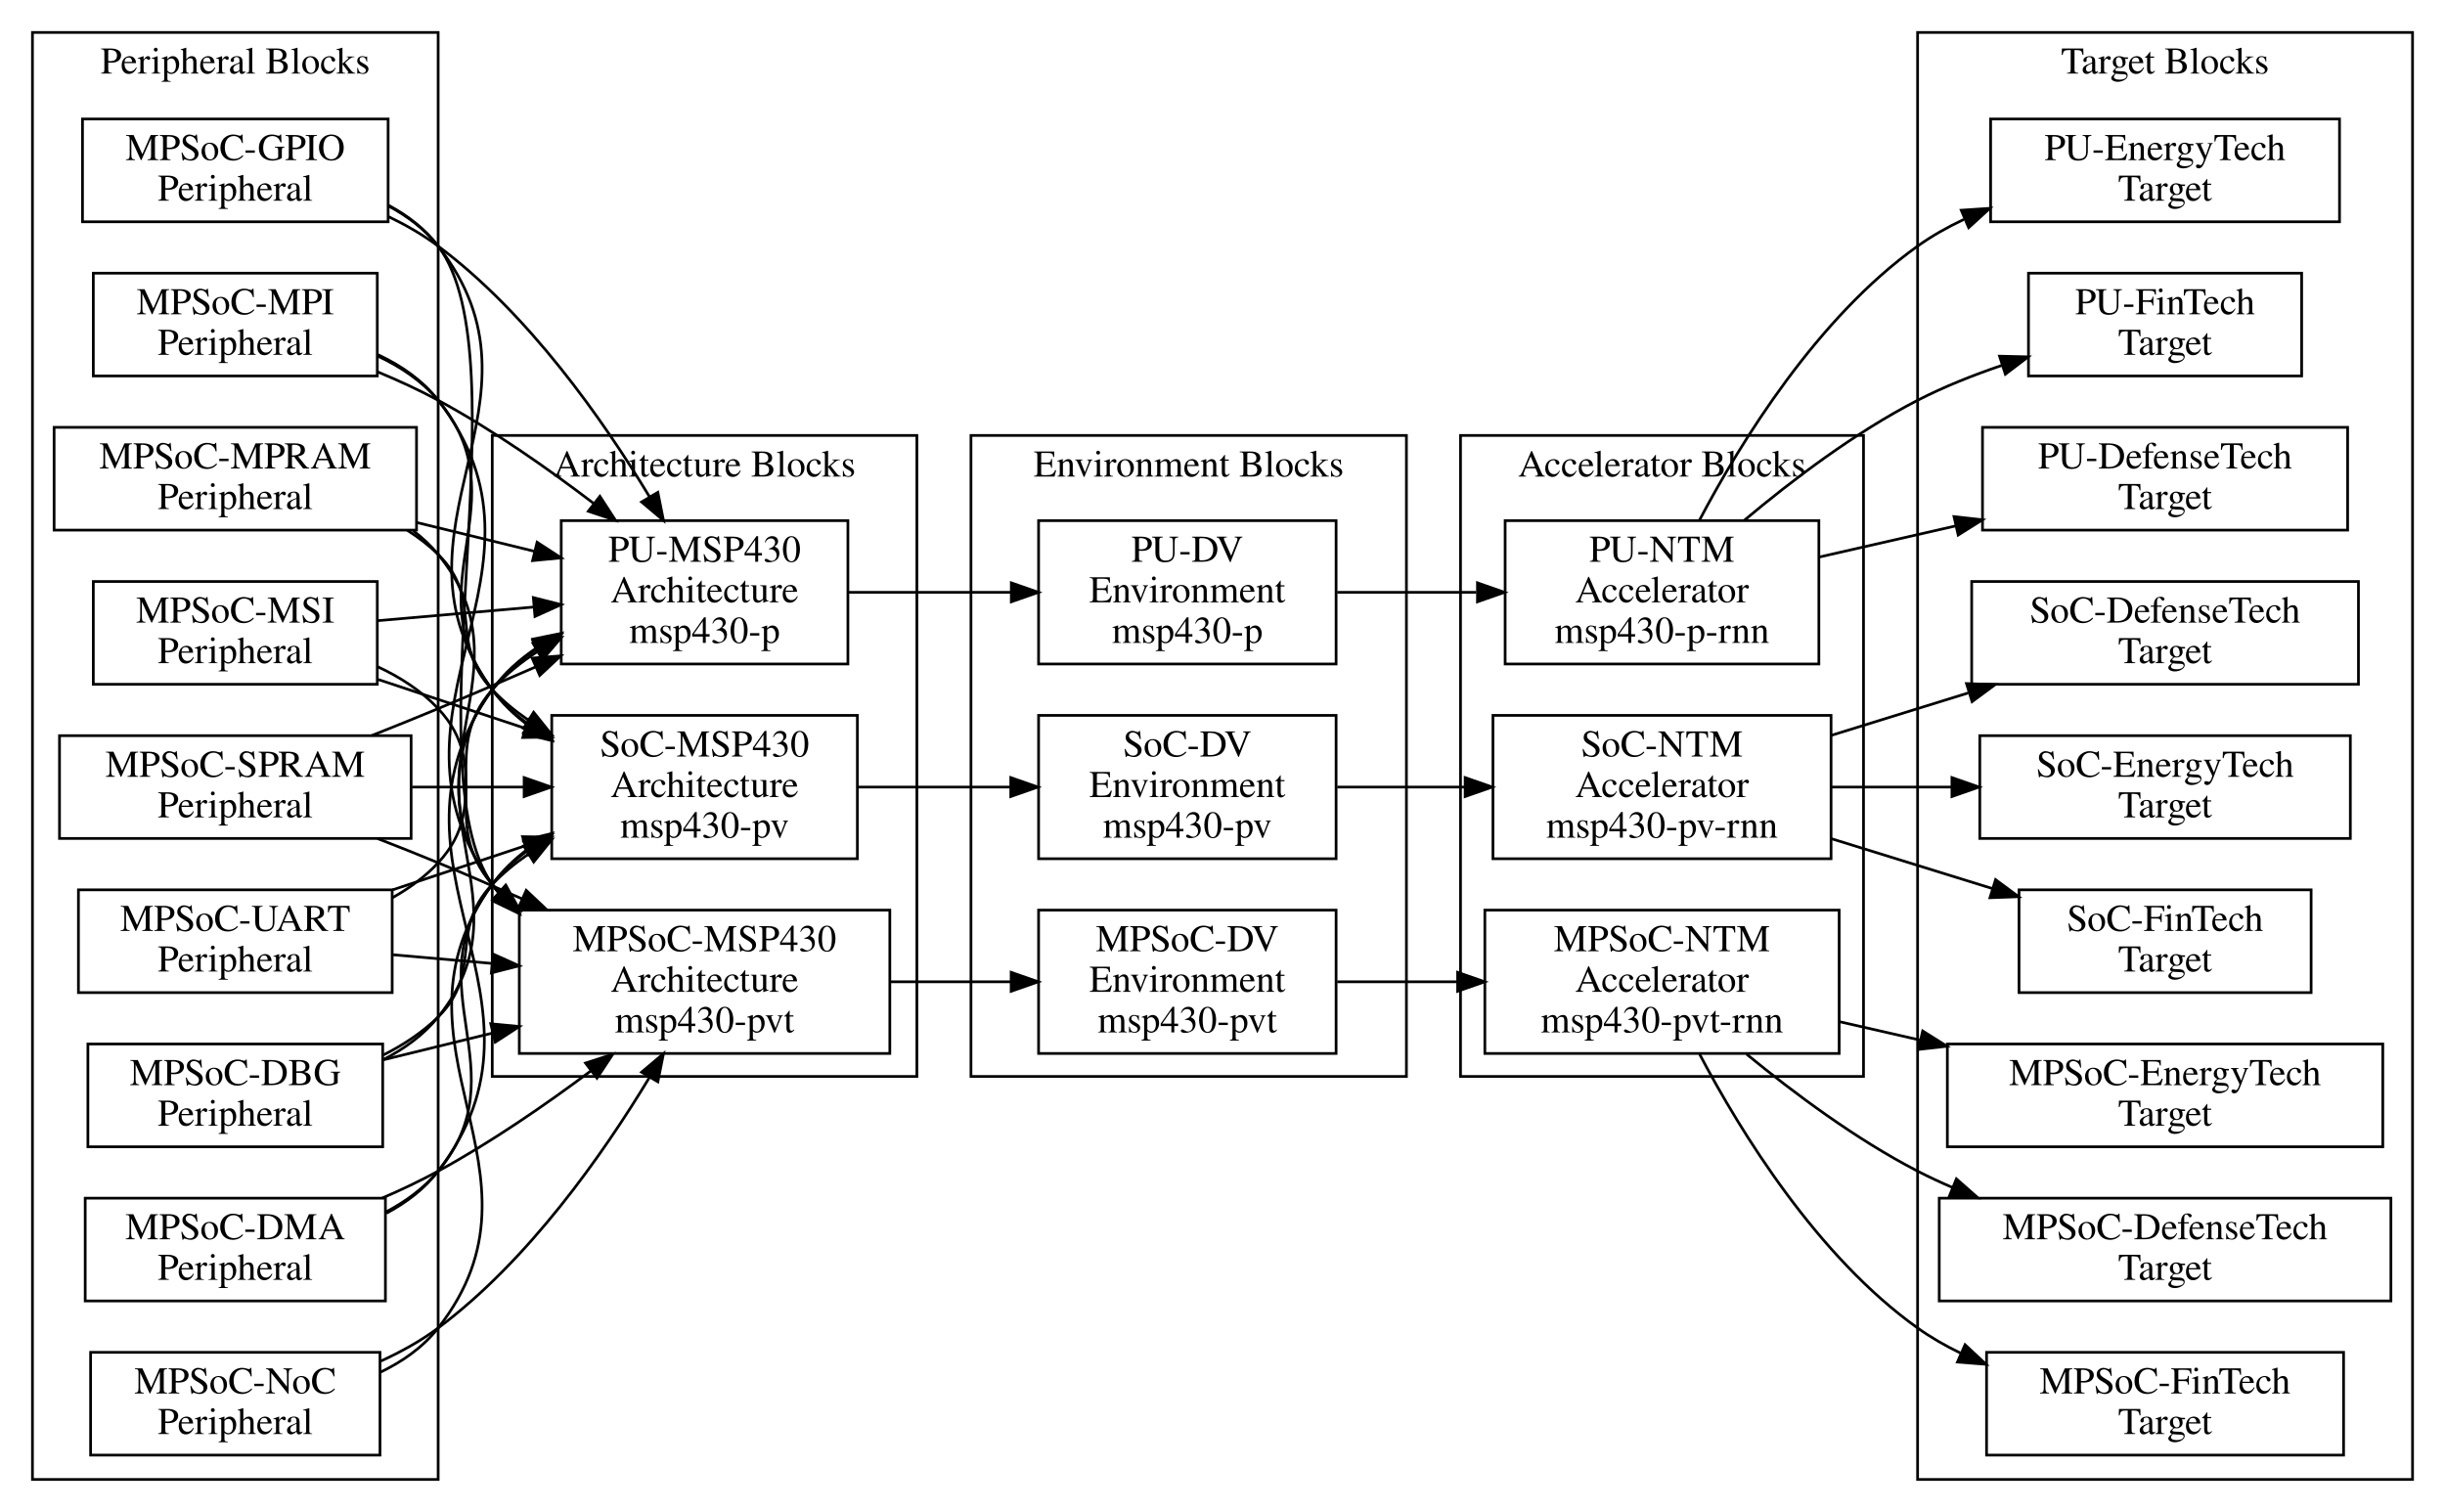
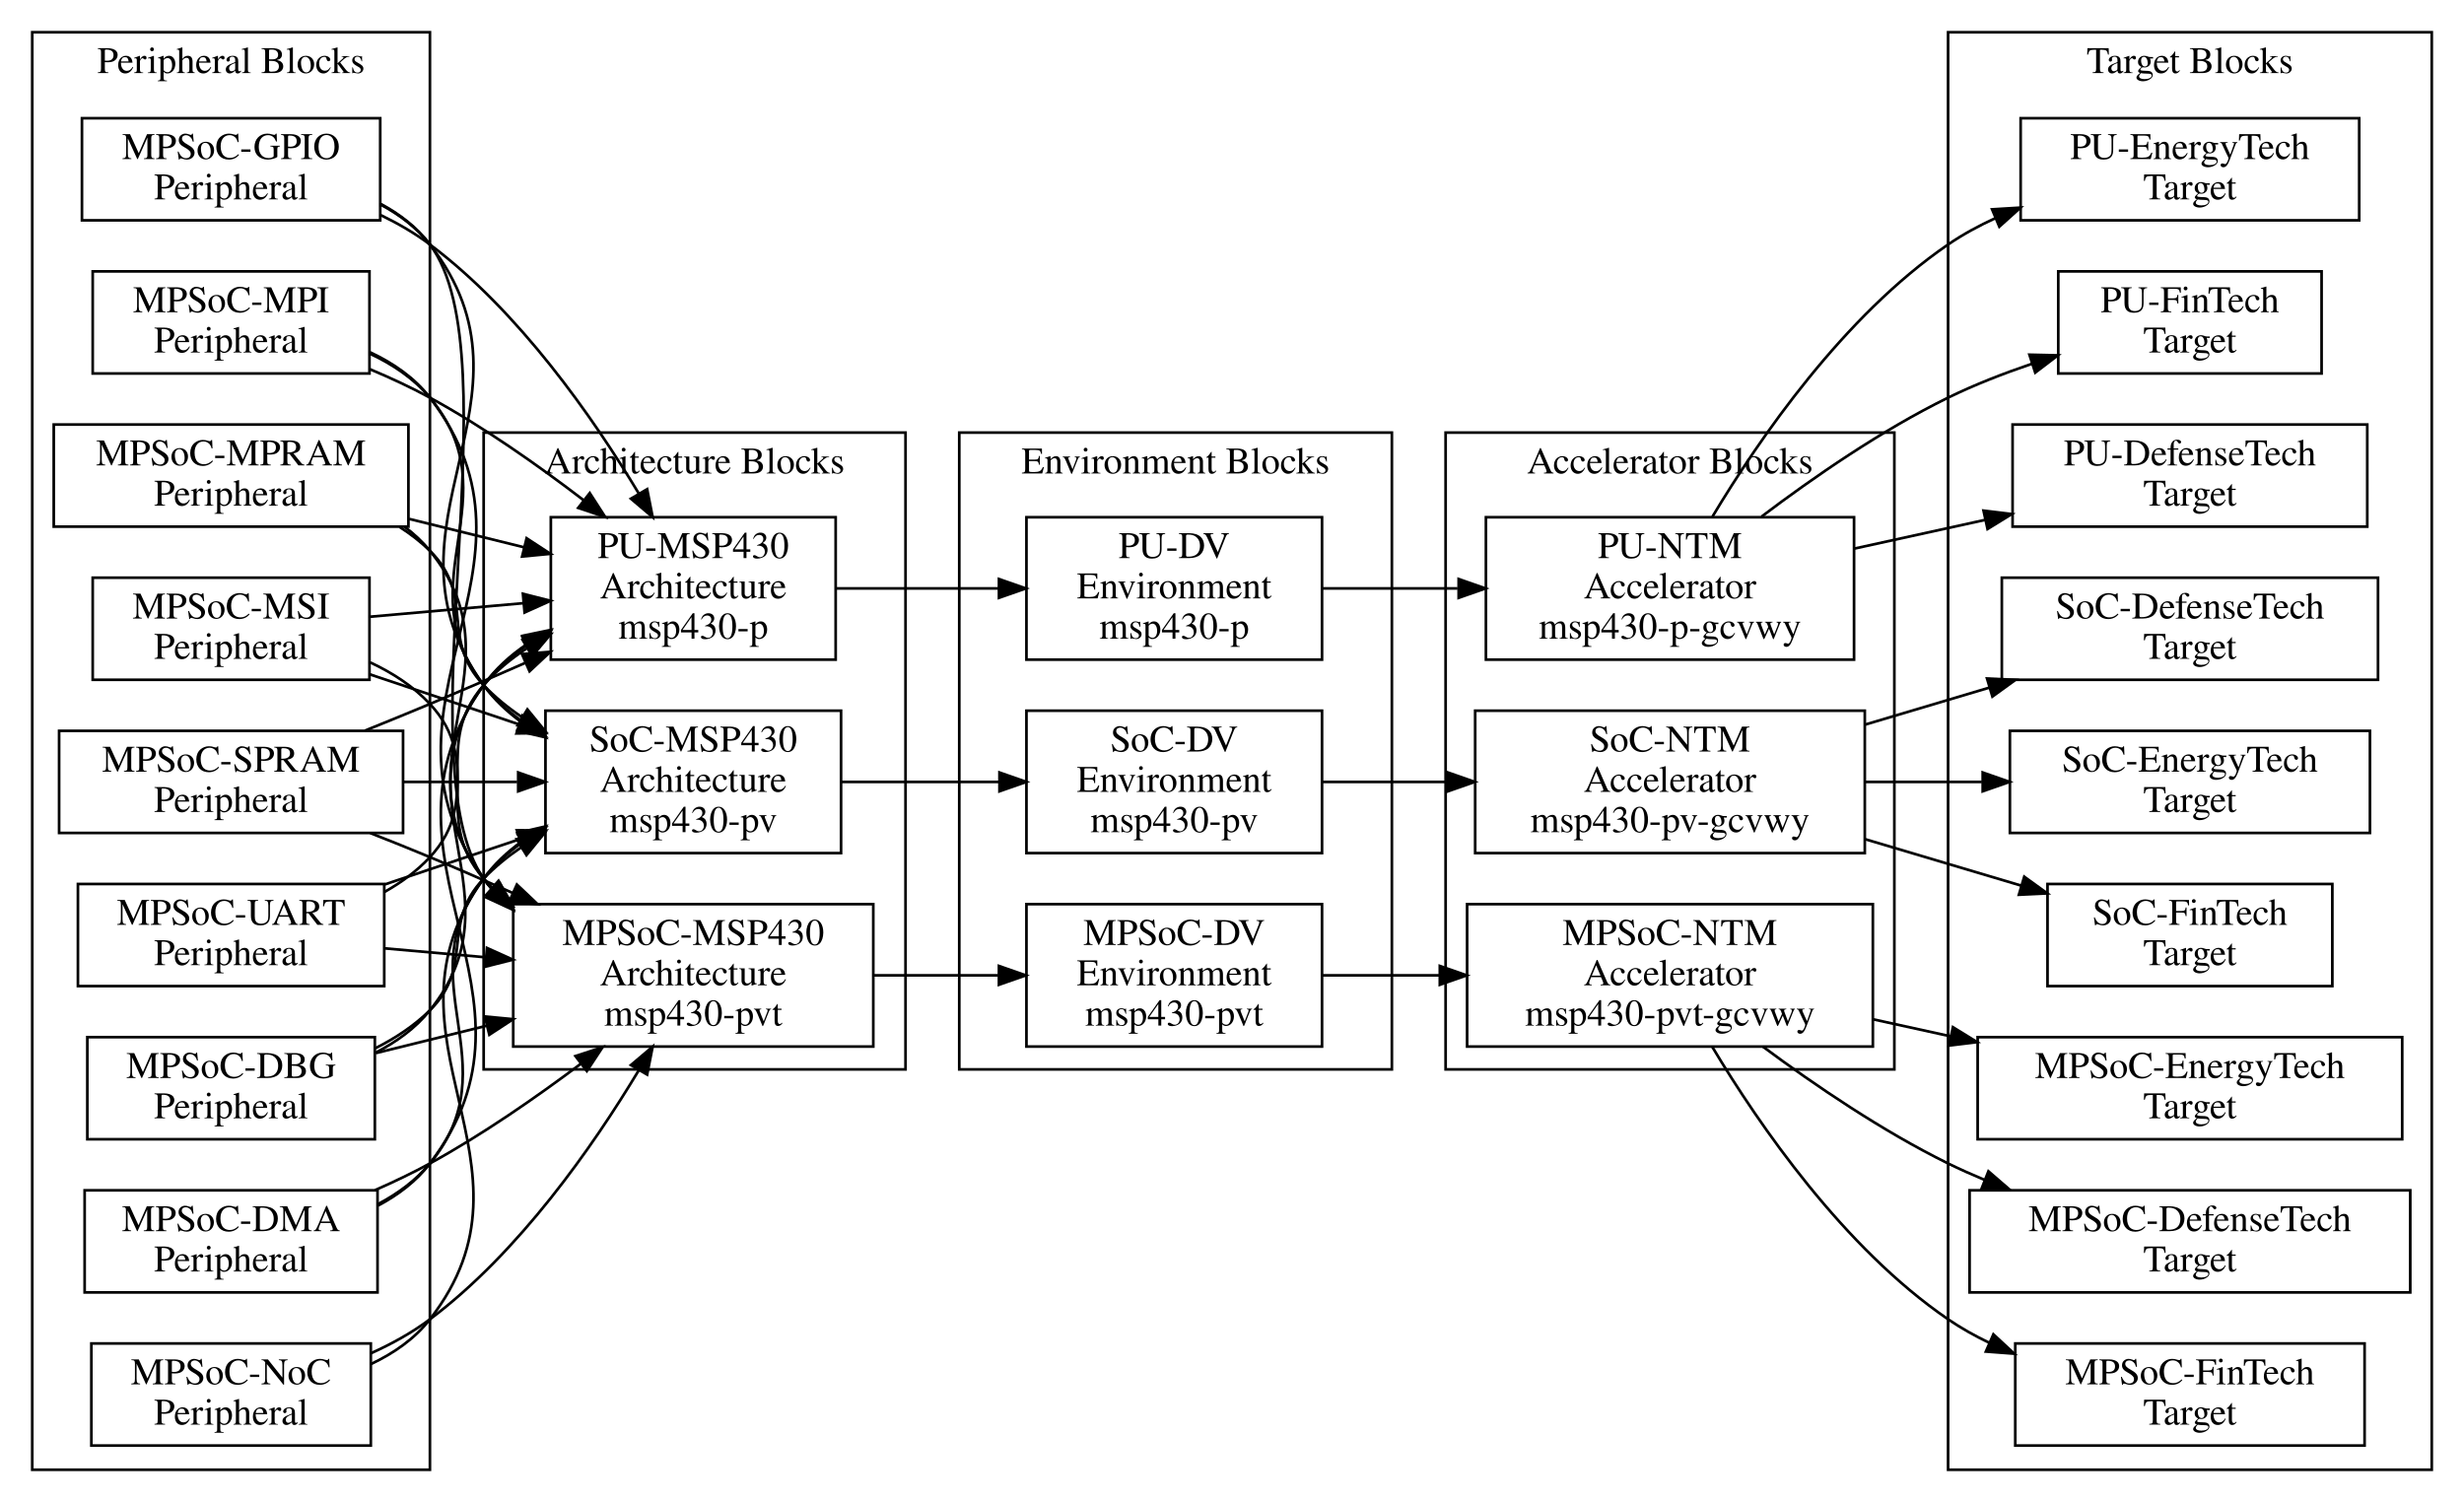
- <svg xmlns="http://www.w3.org/2000/svg" width="904pt" height="559pt" viewBox="0.00 0.00 904.00 559.00">
+ <svg xmlns="http://www.w3.org/2000/svg" width="917pt" height="559pt" viewBox="0.00 0.00 917.00 559.00">
  <g id="graph0" class="graph" transform="scale(1 1) rotate(0) translate(4 555)">
-     <polygon fill="white" stroke="transparent" points="-4,4 -4,-555 900,-555 900,4 -4,4" />
+     <polygon fill="white" stroke="transparent" points="-4,4 -4,-555 913,-555 913,4 -4,4" />
    <g id="clust1" class="cluster">
-       <polygon fill="none" stroke="black" points="8,-8 8,-543 158,-543 158,-8 8,-8" />
-       <text text-anchor="middle" x="83" y="-527.8" font-family="Times,serif" font-size="14.00">Peripheral Blocks</text>
+       <polygon fill="none" stroke="black" points="8,-8 8,-543 156,-543 156,-8 8,-8" />
+       <text text-anchor="middle" x="82" y="-527.8" font-family="Times,serif" font-size="14.00">Peripheral Blocks</text>
    </g>
    <g id="clust2" class="cluster">
-       <polygon fill="none" stroke="black" points="178,-157 178,-394 335,-394 335,-157 178,-157" />
-       <text text-anchor="middle" x="256.5" y="-378.8" font-family="Times,serif" font-size="14.00">Architecture Blocks</text>
+       <polygon fill="none" stroke="black" points="176,-157 176,-394 333,-394 333,-157 176,-157" />
+       <text text-anchor="middle" x="254.5" y="-378.8" font-family="Times,serif" font-size="14.00">Architecture Blocks</text>
    </g>
    <g id="clust3" class="cluster">
-       <polygon fill="none" stroke="black" points="355,-157 355,-394 516,-394 516,-157 355,-157" />
-       <text text-anchor="middle" x="435.5" y="-378.8" font-family="Times,serif" font-size="14.00">Environment Blocks</text>
+       <polygon fill="none" stroke="black" points="353,-157 353,-394 514,-394 514,-157 353,-157" />
+       <text text-anchor="middle" x="433.5" y="-378.8" font-family="Times,serif" font-size="14.00">Environment Blocks</text>
    </g>
    <g id="clust4" class="cluster">
-       <polygon fill="none" stroke="black" points="536,-157 536,-394 685,-394 685,-157 536,-157" />
-       <text text-anchor="middle" x="610.5" y="-378.8" font-family="Times,serif" font-size="14.00">Accelerator Blocks</text>
+       <polygon fill="none" stroke="black" points="534,-157 534,-394 701,-394 701,-157 534,-157" />
+       <text text-anchor="middle" x="617.5" y="-378.8" font-family="Times,serif" font-size="14.00">Accelerator Blocks</text>
    </g>
    <g id="clust5" class="cluster">
-       <polygon fill="none" stroke="black" points="705,-8 705,-543 888,-543 888,-8 705,-8" />
-       <text text-anchor="middle" x="796.5" y="-527.8" font-family="Times,serif" font-size="14.00">Target Blocks</text>
+       <polygon fill="none" stroke="black" points="721,-8 721,-543 901,-543 901,-8 721,-8" />
+       <text text-anchor="middle" x="811" y="-527.8" font-family="Times,serif" font-size="14.00">Target Blocks</text>
    </g>
    <g id="node1" class="node">
-       <polygon fill="none" stroke="black" points="28.5,-131 28.5,-169 137.5,-169 137.5,-131 28.5,-131" />
-       <text text-anchor="middle" x="83" y="-153.8" font-family="Times,serif" font-size="14.00">MPSoC-DBG</text>
-       <text text-anchor="middle" x="83" y="-138.8" font-family="Times,serif" font-size="14.00">Peripheral</text>
+       <polygon fill="none" stroke="black" points="28.5,-131 28.5,-169 135.5,-169 135.5,-131 28.5,-131" />
+       <text text-anchor="middle" x="82" y="-153.8" font-family="Times,serif" font-size="14.00">MPSoC-DBG</text>
+       <text text-anchor="middle" x="82" y="-138.8" font-family="Times,serif" font-size="14.00">Peripheral</text>
    </g>
    <g id="node10" class="node">
-       <polygon fill="none" stroke="black" points="188,-165.5 188,-218.5 325,-218.5 325,-165.5 188,-165.5" />
-       <text text-anchor="middle" x="256.5" y="-203.3" font-family="Times,serif" font-size="14.00">MPSoC-MSP430</text>
-       <text text-anchor="middle" x="256.5" y="-188.3" font-family="Times,serif" font-size="14.00">Architecture</text>
-       <text text-anchor="middle" x="256.5" y="-173.3" font-family="Times,serif" font-size="14.00">msp430-pvt</text>
+       <polygon fill="none" stroke="black" points="187,-165.5 187,-218.5 321,-218.5 321,-165.5 187,-165.5" />
+       <text text-anchor="middle" x="254" y="-203.3" font-family="Times,serif" font-size="14.00">MPSoC-MSP430</text>
+       <text text-anchor="middle" x="254" y="-188.3" font-family="Times,serif" font-size="14.00">Architecture</text>
+       <text text-anchor="middle" x="254" y="-173.3" font-family="Times,serif" font-size="14.00">msp430-pvt</text>
    </g>
    <g id="edge1" class="edge">
-       <path fill="none" stroke="black" d="M137.79,-163.17C150.6,-166.31 164.51,-169.72 178.14,-173.06" />
-       <polygon fill="black" stroke="black" points="177.45,-176.49 188,-175.47 179.12,-169.69 177.45,-176.49" />
+       <path fill="none" stroke="black" d="M135.86,-163.06C148.88,-166.28 163.08,-169.78 176.95,-173.21" />
+       <polygon fill="black" stroke="black" points="176.43,-176.69 186.98,-175.69 178.11,-169.89 176.43,-176.69" />
    </g>
    <g id="node11" class="node">
-       <polygon fill="none" stroke="black" points="200,-237.5 200,-290.5 313,-290.5 313,-237.5 200,-237.5" />
-       <text text-anchor="middle" x="256.5" y="-275.3" font-family="Times,serif" font-size="14.00">SoC-MSP430</text>
-       <text text-anchor="middle" x="256.5" y="-260.3" font-family="Times,serif" font-size="14.00">Architecture</text>
-       <text text-anchor="middle" x="256.5" y="-245.3" font-family="Times,serif" font-size="14.00">msp430-pv</text>
+       <polygon fill="none" stroke="black" points="199,-237.5 199,-290.5 309,-290.5 309,-237.5 199,-237.5" />
+       <text text-anchor="middle" x="254" y="-275.3" font-family="Times,serif" font-size="14.00">SoC-MSP430</text>
+       <text text-anchor="middle" x="254" y="-260.3" font-family="Times,serif" font-size="14.00">Architecture</text>
+       <text text-anchor="middle" x="254" y="-245.3" font-family="Times,serif" font-size="14.00">msp430-pv</text>
    </g>
    <g id="edge10" class="edge">
-       <path fill="none" stroke="black" d="M137.72,-164.93C145.15,-168.66 152.2,-173.28 158,-179 174.75,-195.52 161.77,-210.98 178,-228 181.9,-232.09 186.36,-235.77 191.13,-239.05" />
-       <polygon fill="black" stroke="black" points="189.64,-242.25 199.98,-244.56 193.33,-236.3 189.64,-242.25" />
+       <path fill="none" stroke="black" d="M135.63,-164.84C143.09,-168.59 150.19,-173.24 156,-179 172.71,-195.55 159.79,-210.96 176,-228 180.11,-232.31 184.83,-236.16 189.88,-239.59" />
+       <polygon fill="black" stroke="black" points="188.27,-242.71 198.62,-244.95 191.93,-236.74 188.27,-242.71" />
    </g>
    <g id="node12" class="node">
-       <polygon fill="none" stroke="black" points="203.5,-309.5 203.5,-362.5 309.5,-362.5 309.5,-309.5 203.5,-309.5" />
-       <text text-anchor="middle" x="256.5" y="-347.3" font-family="Times,serif" font-size="14.00">PU-MSP430</text>
-       <text text-anchor="middle" x="256.5" y="-332.3" font-family="Times,serif" font-size="14.00">Architecture</text>
-       <text text-anchor="middle" x="256.5" y="-317.3" font-family="Times,serif" font-size="14.00">msp430-p</text>
+       <polygon fill="none" stroke="black" points="201,-309.5 201,-362.5 307,-362.5 307,-309.5 201,-309.5" />
+       <text text-anchor="middle" x="254" y="-347.3" font-family="Times,serif" font-size="14.00">PU-MSP430</text>
+       <text text-anchor="middle" x="254" y="-332.3" font-family="Times,serif" font-size="14.00">Architecture</text>
+       <text text-anchor="middle" x="254" y="-317.3" font-family="Times,serif" font-size="14.00">msp430-p</text>
    </g>
    <g id="edge19" class="edge">
-       <path fill="none" stroke="black" d="M137.81,-163.27C145.5,-167.22 152.62,-172.35 158,-179 192.3,-221.36 145.02,-256.6 178,-300 182.51,-305.93 188.22,-310.92 194.5,-315.1" />
-       <polygon fill="black" stroke="black" points="192.97,-318.26 203.36,-320.33 196.53,-312.23 192.97,-318.26" />
+       <path fill="none" stroke="black" d="M135.72,-163.19C143.45,-167.16 150.61,-172.31 156,-179 190.2,-221.44 143.07,-256.56 176,-300 180.41,-305.82 186,-310.74 192.14,-314.88" />
+       <polygon fill="black" stroke="black" points="190.42,-317.93 200.79,-320.06 194.01,-311.92 190.42,-317.93" />
    </g>
    <g id="node2" class="node">
-       <polygon fill="none" stroke="black" points="27.5,-74 27.5,-112 138.5,-112 138.5,-74 27.5,-74" />
-       <text text-anchor="middle" x="83" y="-96.8" font-family="Times,serif" font-size="14.00">MPSoC-DMA</text>
-       <text text-anchor="middle" x="83" y="-81.8" font-family="Times,serif" font-size="14.00">Peripheral</text>
+       <polygon fill="none" stroke="black" points="27.5,-74 27.5,-112 136.5,-112 136.5,-74 27.5,-74" />
+       <text text-anchor="middle" x="82" y="-96.8" font-family="Times,serif" font-size="14.00">MPSoC-DMA</text>
+       <text text-anchor="middle" x="82" y="-81.8" font-family="Times,serif" font-size="14.00">Peripheral</text>
    </g>
    <g id="edge2" class="edge">
-       <path fill="none" stroke="black" d="M137.28,-112.02C144.38,-115.09 151.45,-118.44 158,-122 177.51,-132.61 197.67,-146.51 214.56,-159.13" />
-       <polygon fill="black" stroke="black" points="212.49,-161.96 222.57,-165.21 216.72,-156.38 212.49,-161.96" />
+       <path fill="none" stroke="black" d="M135.57,-112.06C142.56,-115.12 149.54,-118.46 156,-122 175.4,-132.64 195.46,-146.55 212.27,-159.17" />
+       <polygon fill="black" stroke="black" points="210.16,-161.96 220.24,-165.24 214.4,-156.39 210.16,-161.96" />
    </g>
    <g id="edge11" class="edge">
-       <path fill="none" stroke="black" d="M138.79,-106.95C146.08,-110.81 152.81,-115.73 158,-122 188.59,-158.92 148.56,-190.16 178,-228 181.74,-232.8 186.26,-236.99 191.23,-240.63" />
-       <polygon fill="black" stroke="black" points="189.65,-243.78 199.95,-246.27 193.45,-237.9 189.65,-243.78" />
+       <path fill="none" stroke="black" d="M136.7,-106.87C144.02,-110.74 150.79,-115.69 156,-122 186.5,-158.99 146.61,-190.13 176,-228 179.98,-233.13 184.86,-237.55 190.22,-241.37" />
+       <polygon fill="black" stroke="black" points="188.65,-244.51 198.97,-246.88 192.38,-238.59 188.65,-244.51" />
    </g>
    <g id="edge20" class="edge">
-       <path fill="none" stroke="black" d="M138.85,-106.42C146.22,-110.35 152.96,-115.43 158,-122 206.47,-185.15 131.49,-235.39 178,-300 182.41,-306.13 188.13,-311.24 194.46,-315.5" />
-       <polygon fill="black" stroke="black" points="193.02,-318.71 203.41,-320.8 196.59,-312.69 193.02,-318.71" />
+       <path fill="none" stroke="black" d="M136.75,-106.34C144.16,-110.28 150.95,-115.39 156,-122 204.32,-185.27 129.57,-235.33 176,-300 180.32,-306.02 185.9,-311.06 192.09,-315.27" />
+       <polygon fill="black" stroke="black" points="190.47,-318.38 200.84,-320.53 194.07,-312.38 190.47,-318.38" />
    </g>
    <g id="node3" class="node">
-       <polygon fill="none" stroke="black" points="26.5,-473 26.5,-511 139.5,-511 139.5,-473 26.5,-473" />
-       <text text-anchor="middle" x="83" y="-495.8" font-family="Times,serif" font-size="14.00">MPSoC-GPIO</text>
-       <text text-anchor="middle" x="83" y="-480.8" font-family="Times,serif" font-size="14.00">Peripheral</text>
+       <polygon fill="none" stroke="black" points="26.5,-473 26.5,-511 137.5,-511 137.5,-473 26.5,-473" />
+       <text text-anchor="middle" x="82" y="-495.8" font-family="Times,serif" font-size="14.00">MPSoC-GPIO</text>
+       <text text-anchor="middle" x="82" y="-480.8" font-family="Times,serif" font-size="14.00">Peripheral</text>
    </g>
    <g id="edge3" class="edge">
-       <path fill="none" stroke="black" d="M139.71,-479.07C146.77,-475.27 153.2,-470.36 158,-464 189.72,-422 147.84,-271.13 178,-228 178.88,-226.75 179.81,-225.54 180.79,-224.37" />
-       <polygon fill="black" stroke="black" points="183.33,-226.78 187.92,-217.23 178.38,-221.83 183.33,-226.78" />
+       <path fill="none" stroke="black" d="M137.61,-479.15C144.72,-475.34 151.19,-470.4 156,-464 187.62,-421.93 145.89,-271.17 176,-228 177.04,-226.5 178.17,-225.06 179.36,-223.69" />
+       <polygon fill="black" stroke="black" points="182.12,-225.88 186.87,-216.41 177.25,-220.85 182.12,-225.88" />
    </g>
    <g id="edge12" class="edge">
-       <path fill="none" stroke="black" d="M139.5,-478.91C146.59,-475.13 153.08,-470.27 158,-464 203.32,-406.23 134.82,-359.39 178,-300 181.72,-294.88 186.35,-290.47 191.49,-286.67" />
-       <polygon fill="black" stroke="black" points="193.44,-289.58 199.92,-281.19 189.63,-283.71 193.44,-289.58" />
+       <path fill="none" stroke="black" d="M137.76,-478.8C144.76,-475.04 151.15,-470.21 156,-464 201.19,-406.12 132.89,-359.44 176,-300 179.87,-294.67 184.72,-290.1 190.11,-286.2" />
+       <polygon fill="black" stroke="black" points="192.38,-288.9 198.94,-280.59 188.63,-282.99 192.38,-288.9" />
    </g>
    <g id="edge21" class="edge">
-       <path fill="none" stroke="black" d="M139.56,-474.95C146.07,-471.82 152.38,-468.19 158,-464 191.34,-439.14 218.88,-399.9 236.09,-371.42" />
-       <polygon fill="black" stroke="black" points="239.23,-372.97 241.31,-362.58 233.21,-369.41 239.23,-372.97" />
+       <path fill="none" stroke="black" d="M137.81,-474.89C144.24,-471.77 150.47,-468.16 156,-464 189.19,-439.07 216.58,-399.84 233.7,-371.38" />
+       <polygon fill="black" stroke="black" points="236.84,-372.94 238.89,-362.55 230.8,-369.4 236.84,-372.94" />
    </g>
    <g id="node4" class="node">
-       <polygon fill="none" stroke="black" points="30.5,-416 30.5,-454 135.5,-454 135.5,-416 30.5,-416" />
-       <text text-anchor="middle" x="83" y="-438.8" font-family="Times,serif" font-size="14.00">MPSoC-MPI</text>
-       <text text-anchor="middle" x="83" y="-423.8" font-family="Times,serif" font-size="14.00">Peripheral</text>
+       <polygon fill="none" stroke="black" points="30.5,-416 30.5,-454 133.5,-454 133.5,-416 30.5,-416" />
+       <text text-anchor="middle" x="82" y="-438.8" font-family="Times,serif" font-size="14.00">MPSoC-MPI</text>
+       <text text-anchor="middle" x="82" y="-423.8" font-family="Times,serif" font-size="14.00">Peripheral</text>
    </g>
    <g id="edge4" class="edge">
-       <path fill="none" stroke="black" d="M135.84,-423.81C144.37,-419.81 152.27,-414.38 158,-407 207.09,-343.77 131.25,-292.98 178,-228 178.78,-226.92 179.6,-225.86 180.46,-224.84" />
-       <polygon fill="black" stroke="black" points="183.1,-227.15 187.7,-217.6 178.15,-222.2 183.1,-227.15" />
+       <path fill="none" stroke="black" d="M133.78,-423.87C142.33,-419.86 150.27,-414.41 156,-407 204.95,-343.66 129.33,-293.04 176,-228 177.04,-226.56 178.14,-225.17 179.31,-223.84" />
+       <polygon fill="black" stroke="black" points="181.87,-226.24 186.66,-216.78 177.02,-221.19 181.87,-226.24" />
    </g>
    <g id="edge13" class="edge">
-       <path fill="none" stroke="black" d="M135.79,-423.29C144.21,-419.34 152.09,-414.06 158,-407 189.05,-369.9 148.32,-338.21 178,-300 181.73,-295.2 186.25,-291.01 191.22,-287.36" />
-       <polygon fill="black" stroke="black" points="193.44,-290.09 199.94,-281.72 189.64,-284.22 193.44,-290.09" />
+       <path fill="none" stroke="black" d="M133.72,-423.35C142.17,-419.39 150.09,-414.09 156,-407 186.97,-369.83 146.37,-338.25 176,-300 179.97,-294.87 184.85,-290.44 190.21,-286.62" />
+       <polygon fill="black" stroke="black" points="192.37,-289.4 198.96,-281.11 188.64,-283.48 192.37,-289.4" />
    </g>
    <g id="edge22" class="edge">
-       <path fill="none" stroke="black" d="M135.75,-417.46C143.36,-414.3 150.99,-410.79 158,-407 177.95,-396.22 198.46,-381.85 215.5,-368.87" />
-       <polygon fill="black" stroke="black" points="217.8,-371.51 223.56,-362.63 213.51,-365.98 217.8,-371.51" />
+       <path fill="none" stroke="black" d="M133.66,-417.59C141.3,-414.39 148.97,-410.83 156,-407 175.84,-396.18 196.25,-381.82 213.2,-368.84" />
+       <polygon fill="black" stroke="black" points="215.48,-371.5 221.23,-362.6 211.18,-365.97 215.48,-371.5" />
    </g>
    <g id="node5" class="node">
-       <polygon fill="none" stroke="black" points="16,-359 16,-397 150,-397 150,-359 16,-359" />
-       <text text-anchor="middle" x="83" y="-381.8" font-family="Times,serif" font-size="14.00">MPSoC-MPRAM</text>
-       <text text-anchor="middle" x="83" y="-366.8" font-family="Times,serif" font-size="14.00">Peripheral</text>
+       <polygon fill="none" stroke="black" points="16,-359 16,-397 148,-397 148,-359 16,-359" />
+       <text text-anchor="middle" x="82" y="-381.8" font-family="Times,serif" font-size="14.00">MPSoC-MPRAM</text>
+       <text text-anchor="middle" x="82" y="-366.8" font-family="Times,serif" font-size="14.00">Peripheral</text>
    </g>
    <g id="edge5" class="edge">
-       <path fill="none" stroke="black" d="M148.76,-358.77C152.17,-356.2 155.3,-353.3 158,-350 192.8,-307.48 144.78,-271.77 178,-228 178.81,-226.94 179.65,-225.9 180.53,-224.9" />
-       <polygon fill="black" stroke="black" points="183.16,-227.23 187.92,-217.77 178.3,-222.19 183.16,-227.23" />
+       <path fill="none" stroke="black" d="M146.56,-358.94C150.06,-356.33 153.26,-353.37 156,-350 190.7,-307.4 142.84,-271.81 176,-228 177.07,-226.58 178.21,-225.22 179.41,-223.91" />
+       <polygon fill="black" stroke="black" points="181.95,-226.33 186.89,-216.96 177.19,-221.2 181.95,-226.33" />
    </g>
    <g id="edge14" class="edge">
-       <path fill="none" stroke="black" d="M146.56,-358.96C150.69,-356.34 154.57,-353.37 158,-350 175.08,-333.24 161.54,-317.38 178,-300 181.89,-295.89 186.34,-292.21 191.1,-288.92" />
-       <polygon fill="black" stroke="black" points="193.3,-291.67 199.94,-283.4 189.6,-285.73 193.3,-291.67" />
+       <path fill="none" stroke="black" d="M144.72,-358.88C148.79,-356.28 152.62,-353.34 156,-350 173.04,-333.2 159.56,-317.4 176,-300 180.15,-295.6 184.95,-291.69 190.08,-288.22" />
+       <polygon fill="black" stroke="black" points="192.27,-290.99 198.98,-282.79 188.62,-285.01 192.27,-290.99" />
    </g>
    <g id="edge23" class="edge">
-       <path fill="none" stroke="black" d="M150.31,-361.76C164.49,-358.29 179.42,-354.63 193.44,-351.2" />
-       <polygon fill="black" stroke="black" points="194.58,-354.52 203.46,-348.74 192.91,-347.72 194.58,-354.52" />
+       <path fill="none" stroke="black" d="M148.24,-361.88C162.25,-358.42 177.03,-354.77 190.92,-351.34" />
+       <polygon fill="black" stroke="black" points="191.98,-354.68 200.85,-348.88 190.31,-347.88 191.98,-354.68" />
    </g>
    <g id="node6" class="node">
-       <polygon fill="none" stroke="black" points="30.5,-302 30.5,-340 135.5,-340 135.5,-302 30.5,-302" />
-       <text text-anchor="middle" x="83" y="-324.8" font-family="Times,serif" font-size="14.00">MPSoC-MSI</text>
-       <text text-anchor="middle" x="83" y="-309.8" font-family="Times,serif" font-size="14.00">Peripheral</text>
+       <polygon fill="none" stroke="black" points="30.5,-302 30.5,-340 133.5,-340 133.5,-302 30.5,-302" />
+       <text text-anchor="middle" x="82" y="-324.8" font-family="Times,serif" font-size="14.00">MPSoC-MSI</text>
+       <text text-anchor="middle" x="82" y="-309.8" font-family="Times,serif" font-size="14.00">Peripheral</text>
    </g>
    <g id="edge6" class="edge">
-       <path fill="none" stroke="black" d="M135.53,-308.55C143.87,-304.67 151.8,-299.61 158,-293 178.69,-270.96 158.13,-250.78 178,-228 178.85,-227.03 179.73,-226.08 180.64,-225.15" />
-       <polygon fill="black" stroke="black" points="182.97,-227.76 188.14,-218.51 178.33,-222.52 182.97,-227.76" />
+       <path fill="none" stroke="black" d="M133.84,-308.44C142.07,-304.58 149.88,-299.55 156,-293 176.64,-270.92 156.16,-250.8 176,-228 177,-226.85 178.04,-225.74 179.12,-224.66" />
+       <polygon fill="black" stroke="black" points="181.54,-227.2 186.78,-218 176.94,-221.92 181.54,-227.2" />
    </g>
    <g id="edge15" class="edge">
-       <path fill="none" stroke="black" d="M135.92,-303.74C152.97,-298.08 172.15,-291.7 190.07,-285.75" />
-       <polygon fill="black" stroke="black" points="191.49,-288.96 199.88,-282.49 189.29,-282.32 191.49,-288.96" />
+       <path fill="none" stroke="black" d="M133.55,-304.05C151.05,-298.18 170.9,-291.53 189.32,-285.35" />
+       <polygon fill="black" stroke="black" points="190.43,-288.67 198.8,-282.17 188.21,-282.03 190.43,-288.67" />
    </g>
    <g id="edge24" class="edge">
-       <path fill="none" stroke="black" d="M135.92,-325.54C154.06,-327.13 174.59,-328.92 193.47,-330.57" />
-       <polygon fill="black" stroke="black" points="193.19,-334.06 203.46,-331.45 193.8,-327.09 193.19,-334.06" />
+       <path fill="none" stroke="black" d="M133.55,-325.46C151.55,-327.05 172.03,-328.86 190.89,-330.52" />
+       <polygon fill="black" stroke="black" points="190.61,-334.01 200.88,-331.4 191.23,-327.04 190.61,-334.01" />
    </g>
    <g id="node7" class="node">
-       <polygon fill="none" stroke="black" points="29.5,-17 29.5,-55 136.5,-55 136.5,-17 29.5,-17" />
-       <text text-anchor="middle" x="83" y="-39.8" font-family="Times,serif" font-size="14.00">MPSoC-NoC</text>
-       <text text-anchor="middle" x="83" y="-24.8" font-family="Times,serif" font-size="14.00">Peripheral</text>
+       <polygon fill="none" stroke="black" points="30,-17 30,-55 134,-55 134,-17 30,-17" />
+       <text text-anchor="middle" x="82" y="-39.8" font-family="Times,serif" font-size="14.00">MPSoC-NoC</text>
+       <text text-anchor="middle" x="82" y="-24.8" font-family="Times,serif" font-size="14.00">Peripheral</text>
    </g>
    <g id="edge7" class="edge">
-       <path fill="none" stroke="black" d="M136.86,-51.79C144.32,-55.2 151.61,-59.24 158,-64 191.34,-88.86 218.88,-128.1 236.09,-156.58" />
-       <polygon fill="black" stroke="black" points="233.21,-158.59 241.31,-165.42 239.23,-155.03 233.21,-158.59" />
+       <path fill="none" stroke="black" d="M134.02,-51.33C141.77,-54.83 149.38,-59.03 156,-64 189.19,-88.93 216.58,-128.16 233.7,-156.62" />
+       <polygon fill="black" stroke="black" points="230.8,-158.6 238.89,-165.45 236.84,-155.06 230.8,-158.6" />
    </g>
    <g id="edge16" class="edge">
-       <path fill="none" stroke="black" d="M136.53,-47.59C144.78,-51.55 152.4,-56.87 158,-64 203.32,-121.77 134.82,-168.61 178,-228 181.72,-233.12 186.35,-237.53 191.49,-241.33" />
-       <polygon fill="black" stroke="black" points="189.63,-244.29 199.92,-246.81 193.44,-238.42 189.63,-244.29" />
+       <path fill="none" stroke="black" d="M134.09,-47.35C142.51,-51.34 150.32,-56.72 156,-64 201.19,-121.88 132.89,-168.56 176,-228 179.87,-233.33 184.72,-237.9 190.11,-241.8" />
+       <polygon fill="black" stroke="black" points="188.63,-245.01 198.94,-247.41 192.38,-239.1 188.63,-245.01" />
    </g>
    <g id="node8" class="node">
-       <polygon fill="none" stroke="black" points="18,-245 18,-283 148,-283 148,-245 18,-245" />
-       <text text-anchor="middle" x="83" y="-267.8" font-family="Times,serif" font-size="14.00">MPSoC-SPRAM</text>
-       <text text-anchor="middle" x="83" y="-252.8" font-family="Times,serif" font-size="14.00">Peripheral</text>
+       <polygon fill="none" stroke="black" points="18,-245 18,-283 146,-283 146,-245 18,-245" />
+       <text text-anchor="middle" x="82" y="-267.8" font-family="Times,serif" font-size="14.00">MPSoC-SPRAM</text>
+       <text text-anchor="middle" x="82" y="-252.8" font-family="Times,serif" font-size="14.00">Peripheral</text>
    </g>
    <g id="edge8" class="edge">
-       <path fill="none" stroke="black" d="M135.52,-244.98C143.09,-242.05 150.77,-239 158,-236 168.05,-231.84 178.6,-227.27 188.91,-222.72" />
-       <polygon fill="black" stroke="black" points="190.56,-225.81 198.27,-218.54 187.72,-219.41 190.56,-225.81" />
+       <path fill="none" stroke="black" d="M133.81,-244.96C141.28,-242.03 148.86,-238.98 156,-236 165.99,-231.82 176.49,-227.25 186.74,-222.69" />
+       <polygon fill="black" stroke="black" points="188.36,-225.8 196.06,-218.51 185.5,-219.41 188.36,-225.8" />
    </g>
    <g id="edge17" class="edge">
-       <path fill="none" stroke="black" d="M148.35,-264C161.83,-264 176.07,-264 189.6,-264" />
-       <polygon fill="black" stroke="black" points="189.79,-267.5 199.79,-264 189.79,-260.5 189.79,-267.5" />
+       <path fill="none" stroke="black" d="M146.3,-264C160.07,-264 174.65,-264 188.46,-264" />
+       <polygon fill="black" stroke="black" points="188.85,-267.5 198.85,-264 188.85,-260.5 188.85,-267.5" />
    </g>
    <g id="edge25" class="edge">
-       <path fill="none" stroke="black" d="M133.47,-283.06C141.69,-286.32 150.1,-289.71 158,-293 169.66,-297.85 182.03,-303.17 193.91,-308.37" />
-       <polygon fill="black" stroke="black" points="192.74,-311.68 203.3,-312.5 195.56,-305.27 192.74,-311.68" />
+       <path fill="none" stroke="black" d="M131.8,-283.08C139.9,-286.34 148.2,-289.73 156,-293 167.52,-297.84 179.76,-303.14 191.51,-308.31" />
+       <polygon fill="black" stroke="black" points="190.25,-311.58 200.81,-312.41 193.07,-305.17 190.25,-311.58" />
    </g>
    <g id="node9" class="node">
-       <polygon fill="none" stroke="black" points="25,-188 25,-226 141,-226 141,-188 25,-188" />
-       <text text-anchor="middle" x="83" y="-210.8" font-family="Times,serif" font-size="14.00">MPSoC-UART</text>
-       <text text-anchor="middle" x="83" y="-195.8" font-family="Times,serif" font-size="14.00">Peripheral</text>
+       <polygon fill="none" stroke="black" points="25,-188 25,-226 139,-226 139,-188 25,-188" />
+       <text text-anchor="middle" x="82" y="-210.8" font-family="Times,serif" font-size="14.00">MPSoC-UART</text>
+       <text text-anchor="middle" x="82" y="-195.8" font-family="Times,serif" font-size="14.00">Peripheral</text>
    </g>
    <g id="edge9" class="edge">
-       <path fill="none" stroke="black" d="M141.11,-202.01C152.83,-200.98 165.36,-199.88 177.67,-198.81" />
-       <polygon fill="black" stroke="black" points="178.28,-202.27 187.94,-197.91 177.67,-195.29 178.28,-202.27" />
+       <path fill="none" stroke="black" d="M139.14,-202.05C151.19,-200.98 164.13,-199.84 176.8,-198.72" />
+       <polygon fill="black" stroke="black" points="177.23,-202.2 186.89,-197.83 176.62,-195.23 177.23,-202.2" />
    </g>
    <g id="edge18" class="edge">
-       <path fill="none" stroke="black" d="M141.11,-225.98C156.76,-231.18 173.85,-236.86 189.94,-242.21" />
-       <polygon fill="black" stroke="black" points="189.21,-245.66 199.81,-245.49 191.42,-239.01 189.21,-245.66" />
+       <path fill="none" stroke="black" d="M139.14,-225.82C155.22,-231.22 172.88,-237.14 189.38,-242.67" />
+       <polygon fill="black" stroke="black" points="188.35,-246.02 198.95,-245.88 190.58,-239.38 188.35,-246.02" />
    </g>
    <g id="edge26" class="edge">
-       <path fill="none" stroke="black" d="M141.13,-223.1C147.38,-226.6 153.2,-230.85 158,-236 178.32,-257.8 158.36,-277.58 178,-300 182.77,-305.45 188.54,-310.13 194.76,-314.13" />
-       <polygon fill="black" stroke="black" points="193.05,-317.19 203.45,-319.18 196.56,-311.13 193.05,-317.19" />
+       <path fill="none" stroke="black" d="M139,-222.99C145.3,-226.52 151.18,-230.8 156,-236 176.26,-257.85 156.39,-277.56 176,-300 180.57,-305.23 186.05,-309.75 191.97,-313.65" />
+       <polygon fill="black" stroke="black" points="190.5,-316.84 200.89,-318.92 194.06,-310.82 190.5,-316.84" />
    </g>
    <g id="node13" class="node">
-       <polygon fill="none" stroke="black" points="380,-165.5 380,-218.5 490,-218.5 490,-165.5 380,-165.5" />
-       <text text-anchor="middle" x="435" y="-203.3" font-family="Times,serif" font-size="14.00">MPSoC-DV</text>
-       <text text-anchor="middle" x="435" y="-188.3" font-family="Times,serif" font-size="14.00">Environment</text>
-       <text text-anchor="middle" x="435" y="-173.3" font-family="Times,serif" font-size="14.00">msp430-pvt</text>
+       <polygon fill="none" stroke="black" points="378,-165.5 378,-218.5 488,-218.5 488,-165.5 378,-165.5" />
+       <text text-anchor="middle" x="433" y="-203.3" font-family="Times,serif" font-size="14.00">MPSoC-DV</text>
+       <text text-anchor="middle" x="433" y="-188.3" font-family="Times,serif" font-size="14.00">Environment</text>
+       <text text-anchor="middle" x="433" y="-173.3" font-family="Times,serif" font-size="14.00">msp430-pvt</text>
    </g>
    <g id="edge29" class="edge">
-       <path fill="none" stroke="black" d="M325.23,-192C339.79,-192 355.12,-192 369.54,-192" />
-       <polygon fill="black" stroke="black" points="369.86,-195.5 379.86,-192 369.86,-188.5 369.86,-195.5" />
+       <path fill="none" stroke="black" d="M321.16,-192C336.32,-192 352.41,-192 367.5,-192" />
+       <polygon fill="black" stroke="black" points="367.76,-195.5 377.76,-192 367.76,-188.5 367.76,-195.5" />
    </g>
    <g id="node14" class="node">
-       <polygon fill="none" stroke="black" points="380,-237.5 380,-290.5 490,-290.5 490,-237.5 380,-237.5" />
-       <text text-anchor="middle" x="435" y="-275.3" font-family="Times,serif" font-size="14.00">SoC-DV</text>
-       <text text-anchor="middle" x="435" y="-260.3" font-family="Times,serif" font-size="14.00">Environment</text>
-       <text text-anchor="middle" x="435" y="-245.3" font-family="Times,serif" font-size="14.00">msp430-pv</text>
+       <polygon fill="none" stroke="black" points="378,-237.5 378,-290.5 488,-290.5 488,-237.5 378,-237.5" />
+       <text text-anchor="middle" x="433" y="-275.3" font-family="Times,serif" font-size="14.00">SoC-DV</text>
+       <text text-anchor="middle" x="433" y="-260.3" font-family="Times,serif" font-size="14.00">Environment</text>
+       <text text-anchor="middle" x="433" y="-245.3" font-family="Times,serif" font-size="14.00">msp430-pv</text>
    </g>
    <g id="edge28" class="edge">
-       <path fill="none" stroke="black" d="M313.35,-264C331.24,-264 351.2,-264 369.65,-264" />
-       <polygon fill="black" stroke="black" points="369.72,-267.5 379.72,-264 369.72,-260.5 369.72,-267.5" />
+       <path fill="none" stroke="black" d="M309.07,-264C327.6,-264 348.51,-264 367.76,-264" />
+       <polygon fill="black" stroke="black" points="367.96,-267.5 377.96,-264 367.96,-260.5 367.96,-267.5" />
    </g>
    <g id="node15" class="node">
-       <polygon fill="none" stroke="black" points="380,-309.5 380,-362.5 490,-362.5 490,-309.5 380,-309.5" />
-       <text text-anchor="middle" x="435" y="-347.3" font-family="Times,serif" font-size="14.00">PU-DV</text>
-       <text text-anchor="middle" x="435" y="-332.3" font-family="Times,serif" font-size="14.00">Environment</text>
-       <text text-anchor="middle" x="435" y="-317.3" font-family="Times,serif" font-size="14.00">msp430-p</text>
+       <polygon fill="none" stroke="black" points="378,-309.5 378,-362.5 488,-362.5 488,-309.5 378,-309.5" />
+       <text text-anchor="middle" x="433" y="-347.3" font-family="Times,serif" font-size="14.00">PU-DV</text>
+       <text text-anchor="middle" x="433" y="-332.3" font-family="Times,serif" font-size="14.00">Environment</text>
+       <text text-anchor="middle" x="433" y="-317.3" font-family="Times,serif" font-size="14.00">msp430-p</text>
    </g>
    <g id="edge27" class="edge">
-       <path fill="none" stroke="black" d="M309.5,-336C328.38,-336 349.93,-336 369.74,-336" />
-       <polygon fill="black" stroke="black" points="369.92,-339.5 379.92,-336 369.92,-332.5 369.92,-339.5" />
+       <path fill="none" stroke="black" d="M307.15,-336C326.08,-336 347.7,-336 367.56,-336" />
+       <polygon fill="black" stroke="black" points="367.77,-339.5 377.77,-336 367.77,-332.5 367.77,-339.5" />
    </g>
    <g id="node16" class="node">
-       <polygon fill="none" stroke="black" points="545,-165.5 545,-218.5 676,-218.5 676,-165.5 545,-165.5" />
-       <text text-anchor="middle" x="610.5" y="-203.3" font-family="Times,serif" font-size="14.00">MPSoC-NTM</text>
-       <text text-anchor="middle" x="610.5" y="-188.3" font-family="Times,serif" font-size="14.00">Accelerator</text>
-       <text text-anchor="middle" x="610.5" y="-173.3" font-family="Times,serif" font-size="14.00">msp430-pvt-rnn</text>
+       <polygon fill="none" stroke="black" points="542,-165.5 542,-218.5 693,-218.5 693,-165.5 542,-165.5" />
+       <text text-anchor="middle" x="617.5" y="-203.3" font-family="Times,serif" font-size="14.00">MPSoC-NTM</text>
+       <text text-anchor="middle" x="617.5" y="-188.3" font-family="Times,serif" font-size="14.00">Accelerator</text>
+       <text text-anchor="middle" x="617.5" y="-173.3" font-family="Times,serif" font-size="14.00">msp430-pvt-gcvwy</text>
    </g>
    <g id="edge32" class="edge">
-       <path fill="none" stroke="black" d="M490.42,-192C504.47,-192 519.84,-192 534.73,-192" />
-       <polygon fill="black" stroke="black" points="534.94,-195.5 544.94,-192 534.94,-188.5 534.94,-195.5" />
+       <path fill="none" stroke="black" d="M488.26,-192C501.92,-192 516.91,-192 531.68,-192" />
+       <polygon fill="black" stroke="black" points="531.84,-195.5 541.84,-192 531.84,-188.5 531.84,-195.5" />
    </g>
    <g id="node17" class="node">
-       <polygon fill="none" stroke="black" points="548,-237.5 548,-290.5 673,-290.5 673,-237.5 548,-237.5" />
-       <text text-anchor="middle" x="610.5" y="-275.3" font-family="Times,serif" font-size="14.00">SoC-NTM</text>
-       <text text-anchor="middle" x="610.5" y="-260.3" font-family="Times,serif" font-size="14.00">Accelerator</text>
-       <text text-anchor="middle" x="610.5" y="-245.3" font-family="Times,serif" font-size="14.00">msp430-pv-rnn</text>
+       <polygon fill="none" stroke="black" points="545,-237.5 545,-290.5 690,-290.5 690,-237.5 545,-237.5" />
+       <text text-anchor="middle" x="617.5" y="-275.3" font-family="Times,serif" font-size="14.00">SoC-NTM</text>
+       <text text-anchor="middle" x="617.5" y="-260.3" font-family="Times,serif" font-size="14.00">Accelerator</text>
+       <text text-anchor="middle" x="617.5" y="-245.3" font-family="Times,serif" font-size="14.00">msp430-pv-gcvwy</text>
    </g>
    <g id="edge31" class="edge">
-       <path fill="none" stroke="black" d="M490.42,-264C505.34,-264 521.75,-264 537.49,-264" />
-       <polygon fill="black" stroke="black" points="537.71,-267.5 547.71,-264 537.71,-260.5 537.71,-267.5" />
+       <path fill="none" stroke="black" d="M488.26,-264C502.83,-264 518.91,-264 534.61,-264" />
+       <polygon fill="black" stroke="black" points="534.86,-267.5 544.86,-264 534.86,-260.5 534.86,-267.5" />
    </g>
    <g id="node18" class="node">
-       <polygon fill="none" stroke="black" points="552.5,-309.5 552.5,-362.5 668.5,-362.5 668.5,-309.5 552.5,-309.5" />
-       <text text-anchor="middle" x="610.5" y="-347.3" font-family="Times,serif" font-size="14.00">PU-NTM</text>
-       <text text-anchor="middle" x="610.5" y="-332.3" font-family="Times,serif" font-size="14.00">Accelerator</text>
-       <text text-anchor="middle" x="610.5" y="-317.3" font-family="Times,serif" font-size="14.00">msp430-p-rnn</text>
+       <polygon fill="none" stroke="black" points="549,-309.5 549,-362.5 686,-362.5 686,-309.5 549,-309.5" />
+       <text text-anchor="middle" x="617.5" y="-347.3" font-family="Times,serif" font-size="14.00">PU-NTM</text>
+       <text text-anchor="middle" x="617.5" y="-332.3" font-family="Times,serif" font-size="14.00">Accelerator</text>
+       <text text-anchor="middle" x="617.5" y="-317.3" font-family="Times,serif" font-size="14.00">msp430-p-gcvwy</text>
    </g>
    <g id="edge30" class="edge">
-       <path fill="none" stroke="black" d="M490.42,-336C506.72,-336 524.79,-336 541.82,-336" />
-       <polygon fill="black" stroke="black" points="542.27,-339.5 552.27,-336 542.27,-332.5 542.27,-339.5" />
+       <path fill="none" stroke="black" d="M488.26,-336C504.01,-336 521.53,-336 538.43,-336" />
+       <polygon fill="black" stroke="black" points="538.85,-339.5 548.85,-336 538.85,-332.5 538.85,-339.5" />
    </g>
    <g id="node19" class="node">
-       <polygon fill="none" stroke="black" points="716,-131 716,-169 877,-169 877,-131 716,-131" />
-       <text text-anchor="middle" x="796.5" y="-153.8" font-family="Times,serif" font-size="14.00">MPSoC-EnergyTech</text>
-       <text text-anchor="middle" x="796.5" y="-138.8" font-family="Times,serif" font-size="14.00">Target</text>
+       <polygon fill="none" stroke="black" points="732,-131 732,-169 890,-169 890,-131 732,-131" />
+       <text text-anchor="middle" x="811" y="-153.8" font-family="Times,serif" font-size="14.00">MPSoC-EnergyTech</text>
+       <text text-anchor="middle" x="811" y="-138.8" font-family="Times,serif" font-size="14.00">Target</text>
    </g>
    <g id="edge35" class="edge">
-       <path fill="none" stroke="black" d="M676.11,-177.25C685.74,-175.05 695.81,-172.75 705.85,-170.46" />
-       <polygon fill="black" stroke="black" points="706.88,-173.82 715.85,-168.18 705.32,-166.99 706.88,-173.82" />
+       <path fill="none" stroke="black" d="M693.09,-175.64C702.52,-173.57 712.24,-171.44 721.85,-169.33" />
+       <polygon fill="black" stroke="black" points="722.8,-172.71 731.82,-167.15 721.3,-165.87 722.8,-172.71" />
    </g>
    <g id="node22" class="node">
-       <polygon fill="none" stroke="black" points="730.5,-17 730.5,-55 862.5,-55 862.5,-17 730.5,-17" />
-       <text text-anchor="middle" x="796.5" y="-39.8" font-family="Times,serif" font-size="14.00">MPSoC-FinTech</text>
-       <text text-anchor="middle" x="796.5" y="-24.8" font-family="Times,serif" font-size="14.00">Target</text>
+       <polygon fill="none" stroke="black" points="746,-17 746,-55 876,-55 876,-17 746,-17" />
+       <text text-anchor="middle" x="811" y="-39.8" font-family="Times,serif" font-size="14.00">MPSoC-FinTech</text>
+       <text text-anchor="middle" x="811" y="-24.8" font-family="Times,serif" font-size="14.00">Target</text>
    </g>
    <g id="edge38" class="edge">
-       <path fill="none" stroke="black" d="M624.4,-165.24C639.71,-136.21 667.93,-90.46 705,-64 709.89,-60.51 715.22,-57.45 720.78,-54.76" />
-       <polygon fill="black" stroke="black" points="722.54,-57.81 730.29,-50.58 719.73,-51.4 722.54,-57.81" />
+       <path fill="none" stroke="black" d="M633.29,-165.3C650.67,-136.31 682.12,-90.61 721,-64 725.8,-60.72 730.99,-57.81 736.39,-55.22" />
+       <polygon fill="black" stroke="black" points="737.86,-58.4 745.62,-51.19 735.06,-51.99 737.86,-58.4" />
    </g>
    <g id="node25" class="node">
-       <polygon fill="none" stroke="black" points="713,-74 713,-112 880,-112 880,-74 713,-74" />
-       <text text-anchor="middle" x="796.5" y="-96.8" font-family="Times,serif" font-size="14.00">MPSoC-DefenseTech</text>
-       <text text-anchor="middle" x="796.5" y="-81.8" font-family="Times,serif" font-size="14.00">Target</text>
+       <polygon fill="none" stroke="black" points="729,-74 729,-112 893,-112 893,-74 729,-74" />
+       <text text-anchor="middle" x="811" y="-96.8" font-family="Times,serif" font-size="14.00">MPSoC-DefenseTech</text>
+       <text text-anchor="middle" x="811" y="-81.8" font-family="Times,serif" font-size="14.00">Target</text>
    </g>
    <g id="edge41" class="edge">
-       <path fill="none" stroke="black" d="M641.78,-165.24C659.29,-150.86 682.29,-133.72 705,-122 709.18,-119.84 713.55,-117.81 718.02,-115.89" />
-       <polygon fill="black" stroke="black" points="719.34,-119.13 727.29,-112.13 716.71,-112.65 719.34,-119.13" />
+       <path fill="none" stroke="black" d="M652.1,-165.45C671.42,-151.13 696.64,-133.98 721,-122 725.33,-119.87 729.85,-117.85 734.46,-115.93" />
+       <polygon fill="black" stroke="black" points="736.01,-119.08 744.02,-112.15 733.44,-112.57 736.01,-119.08" />
    </g>
    <g id="node20" class="node">
-       <polygon fill="none" stroke="black" points="728,-245 728,-283 865,-283 865,-245 728,-245" />
-       <text text-anchor="middle" x="796.5" y="-267.8" font-family="Times,serif" font-size="14.00">SoC-EnergyTech</text>
-       <text text-anchor="middle" x="796.5" y="-252.8" font-family="Times,serif" font-size="14.00">Target</text>
+       <polygon fill="none" stroke="black" points="744,-245 744,-283 878,-283 878,-245 744,-245" />
+       <text text-anchor="middle" x="811" y="-267.8" font-family="Times,serif" font-size="14.00">SoC-EnergyTech</text>
+       <text text-anchor="middle" x="811" y="-252.8" font-family="Times,serif" font-size="14.00">Target</text>
    </g>
    <g id="edge34" class="edge">
-       <path fill="none" stroke="black" d="M673.03,-264C687.29,-264 702.65,-264 717.51,-264" />
-       <polygon fill="black" stroke="black" points="717.7,-267.5 727.7,-264 717.7,-260.5 717.7,-267.5" />
+       <path fill="none" stroke="black" d="M690.08,-264C704.27,-264 719.22,-264 733.56,-264" />
+       <polygon fill="black" stroke="black" points="733.88,-267.5 743.88,-264 733.88,-260.5 733.88,-267.5" />
    </g>
    <g id="node23" class="node">
-       <polygon fill="none" stroke="black" points="742.5,-188 742.5,-226 850.5,-226 850.5,-188 742.5,-188" />
-       <text text-anchor="middle" x="796.5" y="-210.8" font-family="Times,serif" font-size="14.00">SoC-FinTech</text>
-       <text text-anchor="middle" x="796.5" y="-195.8" font-family="Times,serif" font-size="14.00">Target</text>
+       <polygon fill="none" stroke="black" points="758,-188 758,-226 864,-226 864,-188 758,-188" />
+       <text text-anchor="middle" x="811" y="-210.8" font-family="Times,serif" font-size="14.00">SoC-FinTech</text>
+       <text text-anchor="middle" x="811" y="-195.8" font-family="Times,serif" font-size="14.00">Target</text>
    </g>
    <g id="edge37" class="edge">
-       <path fill="none" stroke="black" d="M673.03,-244.94C692.24,-238.99 713.46,-232.42 732.75,-226.44" />
-       <polygon fill="black" stroke="black" points="733.83,-229.77 742.35,-223.46 731.76,-223.08 733.83,-229.77" />
+       <path fill="none" stroke="black" d="M690.08,-242.69C709.17,-237.01 729.63,-230.92 748.15,-225.41" />
+       <polygon fill="black" stroke="black" points="749.34,-228.71 757.93,-222.5 747.35,-222 749.34,-228.71" />
    </g>
    <g id="node26" class="node">
-       <polygon fill="none" stroke="black" points="725,-302 725,-340 868,-340 868,-302 725,-302" />
-       <text text-anchor="middle" x="796.5" y="-324.8" font-family="Times,serif" font-size="14.00">SoC-DefenseTech</text>
-       <text text-anchor="middle" x="796.5" y="-309.8" font-family="Times,serif" font-size="14.00">Target</text>
+       <polygon fill="none" stroke="black" points="741,-302 741,-340 881,-340 881,-302 741,-302" />
+       <text text-anchor="middle" x="811" y="-324.8" font-family="Times,serif" font-size="14.00">SoC-DefenseTech</text>
+       <text text-anchor="middle" x="811" y="-309.8" font-family="Times,serif" font-size="14.00">Target</text>
    </g>
    <g id="edge40" class="edge">
-       <path fill="none" stroke="black" d="M673.11,-283.12C683.74,-286.41 694.69,-289.81 705,-293 711.08,-294.88 717.4,-296.84 723.73,-298.8" />
-       <polygon fill="black" stroke="black" points="723.08,-302.26 733.67,-301.88 725.15,-295.58 723.08,-302.26" />
+       <path fill="none" stroke="black" d="M690.08,-285.31C705.16,-289.79 721.09,-294.54 736.24,-299.05" />
+       <polygon fill="black" stroke="black" points="735.49,-302.47 746.07,-301.97 737.49,-295.76 735.49,-302.47" />
    </g>
    <g id="node21" class="node">
-       <polygon fill="none" stroke="black" points="732,-473 732,-511 861,-511 861,-473 732,-473" />
-       <text text-anchor="middle" x="796.5" y="-495.8" font-family="Times,serif" font-size="14.00">PU-EnergyTech</text>
-       <text text-anchor="middle" x="796.5" y="-480.8" font-family="Times,serif" font-size="14.00">Target</text>
+       <polygon fill="none" stroke="black" points="748,-473 748,-511 874,-511 874,-473 748,-473" />
+       <text text-anchor="middle" x="811" y="-495.8" font-family="Times,serif" font-size="14.00">PU-EnergyTech</text>
+       <text text-anchor="middle" x="811" y="-480.8" font-family="Times,serif" font-size="14.00">Target</text>
    </g>
    <g id="edge33" class="edge">
-       <path fill="none" stroke="black" d="M624.4,-362.76C639.71,-391.79 667.93,-437.54 705,-464 710.27,-467.76 716.06,-471.03 722.09,-473.87" />
-       <polygon fill="black" stroke="black" points="721.14,-477.27 731.71,-477.98 723.89,-470.83 721.14,-477.27" />
+       <path fill="none" stroke="black" d="M633.29,-362.7C650.67,-391.69 682.12,-437.39 721,-464 726.48,-467.75 732.48,-471.02 738.71,-473.86" />
+       <polygon fill="black" stroke="black" points="737.37,-477.09 747.94,-477.73 740.07,-470.64 737.37,-477.09" />
    </g>
    <g id="node24" class="node">
-       <polygon fill="none" stroke="black" points="746,-416 746,-454 847,-454 847,-416 746,-416" />
-       <text text-anchor="middle" x="796.5" y="-438.8" font-family="Times,serif" font-size="14.00">PU-FinTech</text>
-       <text text-anchor="middle" x="796.5" y="-423.8" font-family="Times,serif" font-size="14.00">Target</text>
+       <polygon fill="none" stroke="black" points="762,-416 762,-454 860,-454 860,-416 762,-416" />
+       <text text-anchor="middle" x="811" y="-438.8" font-family="Times,serif" font-size="14.00">PU-FinTech</text>
+       <text text-anchor="middle" x="811" y="-423.8" font-family="Times,serif" font-size="14.00">Target</text>
    </g>
    <g id="edge36" class="edge">
-       <path fill="none" stroke="black" d="M640.85,-362.56C658.42,-377.32 681.8,-395.07 705,-407 714.74,-412.01 725.54,-416.31 736.19,-419.92" />
-       <polygon fill="black" stroke="black" points="735.3,-423.31 745.89,-423.06 737.45,-416.65 735.3,-423.31" />
+       <path fill="none" stroke="black" d="M651.54,-362.71C670.89,-377.34 696.31,-394.91 721,-407 730.8,-411.8 741.61,-416.01 752.21,-419.61" />
+       <polygon fill="black" stroke="black" points="751.27,-422.99 761.86,-422.75 753.43,-416.33 751.27,-422.99" />
    </g>
    <g id="node27" class="node">
-       <polygon fill="none" stroke="black" points="729,-359 729,-397 864,-397 864,-359 729,-359" />
-       <text text-anchor="middle" x="796.5" y="-381.8" font-family="Times,serif" font-size="14.00">PU-DefenseTech</text>
-       <text text-anchor="middle" x="796.5" y="-366.8" font-family="Times,serif" font-size="14.00">Target</text>
+       <polygon fill="none" stroke="black" points="745,-359 745,-397 877,-397 877,-359 745,-359" />
+       <text text-anchor="middle" x="811" y="-381.8" font-family="Times,serif" font-size="14.00">PU-DefenseTech</text>
+       <text text-anchor="middle" x="811" y="-366.8" font-family="Times,serif" font-size="14.00">Target</text>
    </g>
    <g id="edge39" class="edge">
-       <path fill="none" stroke="black" d="M668.71,-349.06C684.67,-352.7 702.27,-356.72 719.15,-360.57" />
-       <polygon fill="black" stroke="black" points="718.46,-364 728.98,-362.82 720.01,-357.18 718.46,-364" />
+       <path fill="none" stroke="black" d="M686.02,-350.81C701.8,-354.27 718.71,-357.98 734.8,-361.51" />
+       <polygon fill="black" stroke="black" points="734.18,-364.96 744.7,-363.68 735.68,-358.12 734.18,-364.96" />
    </g>
  </g>
</svg>
